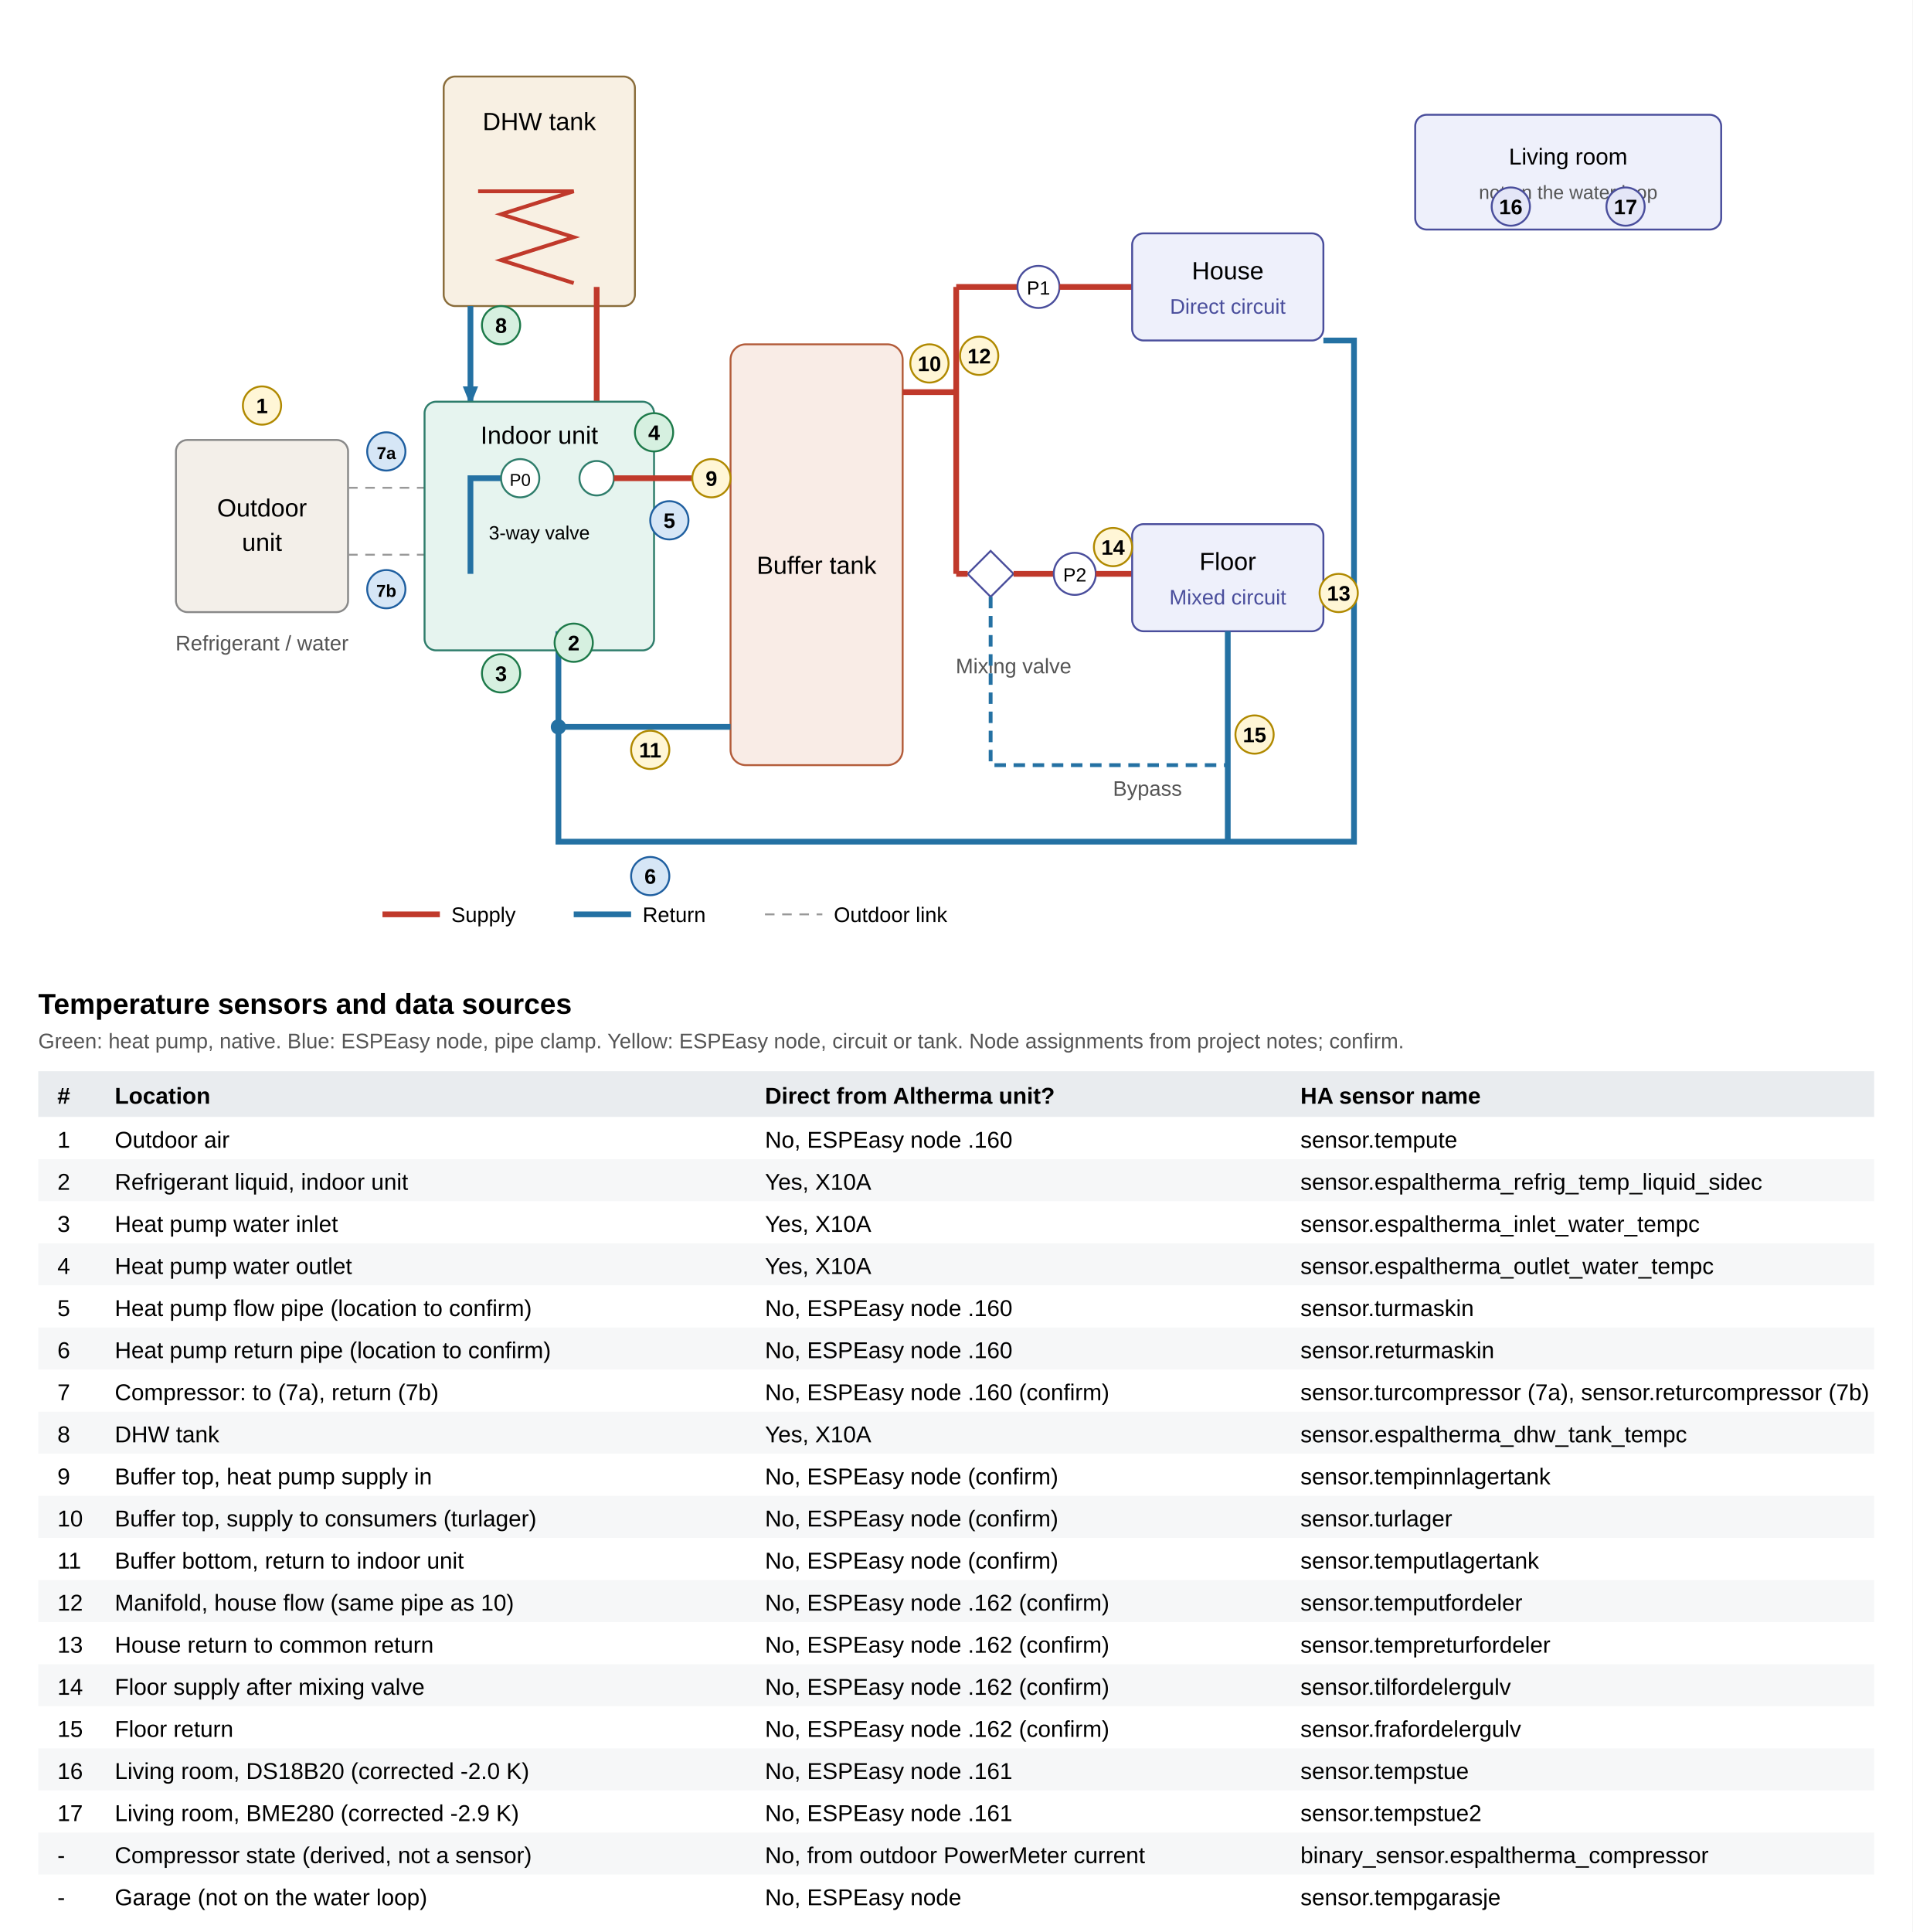
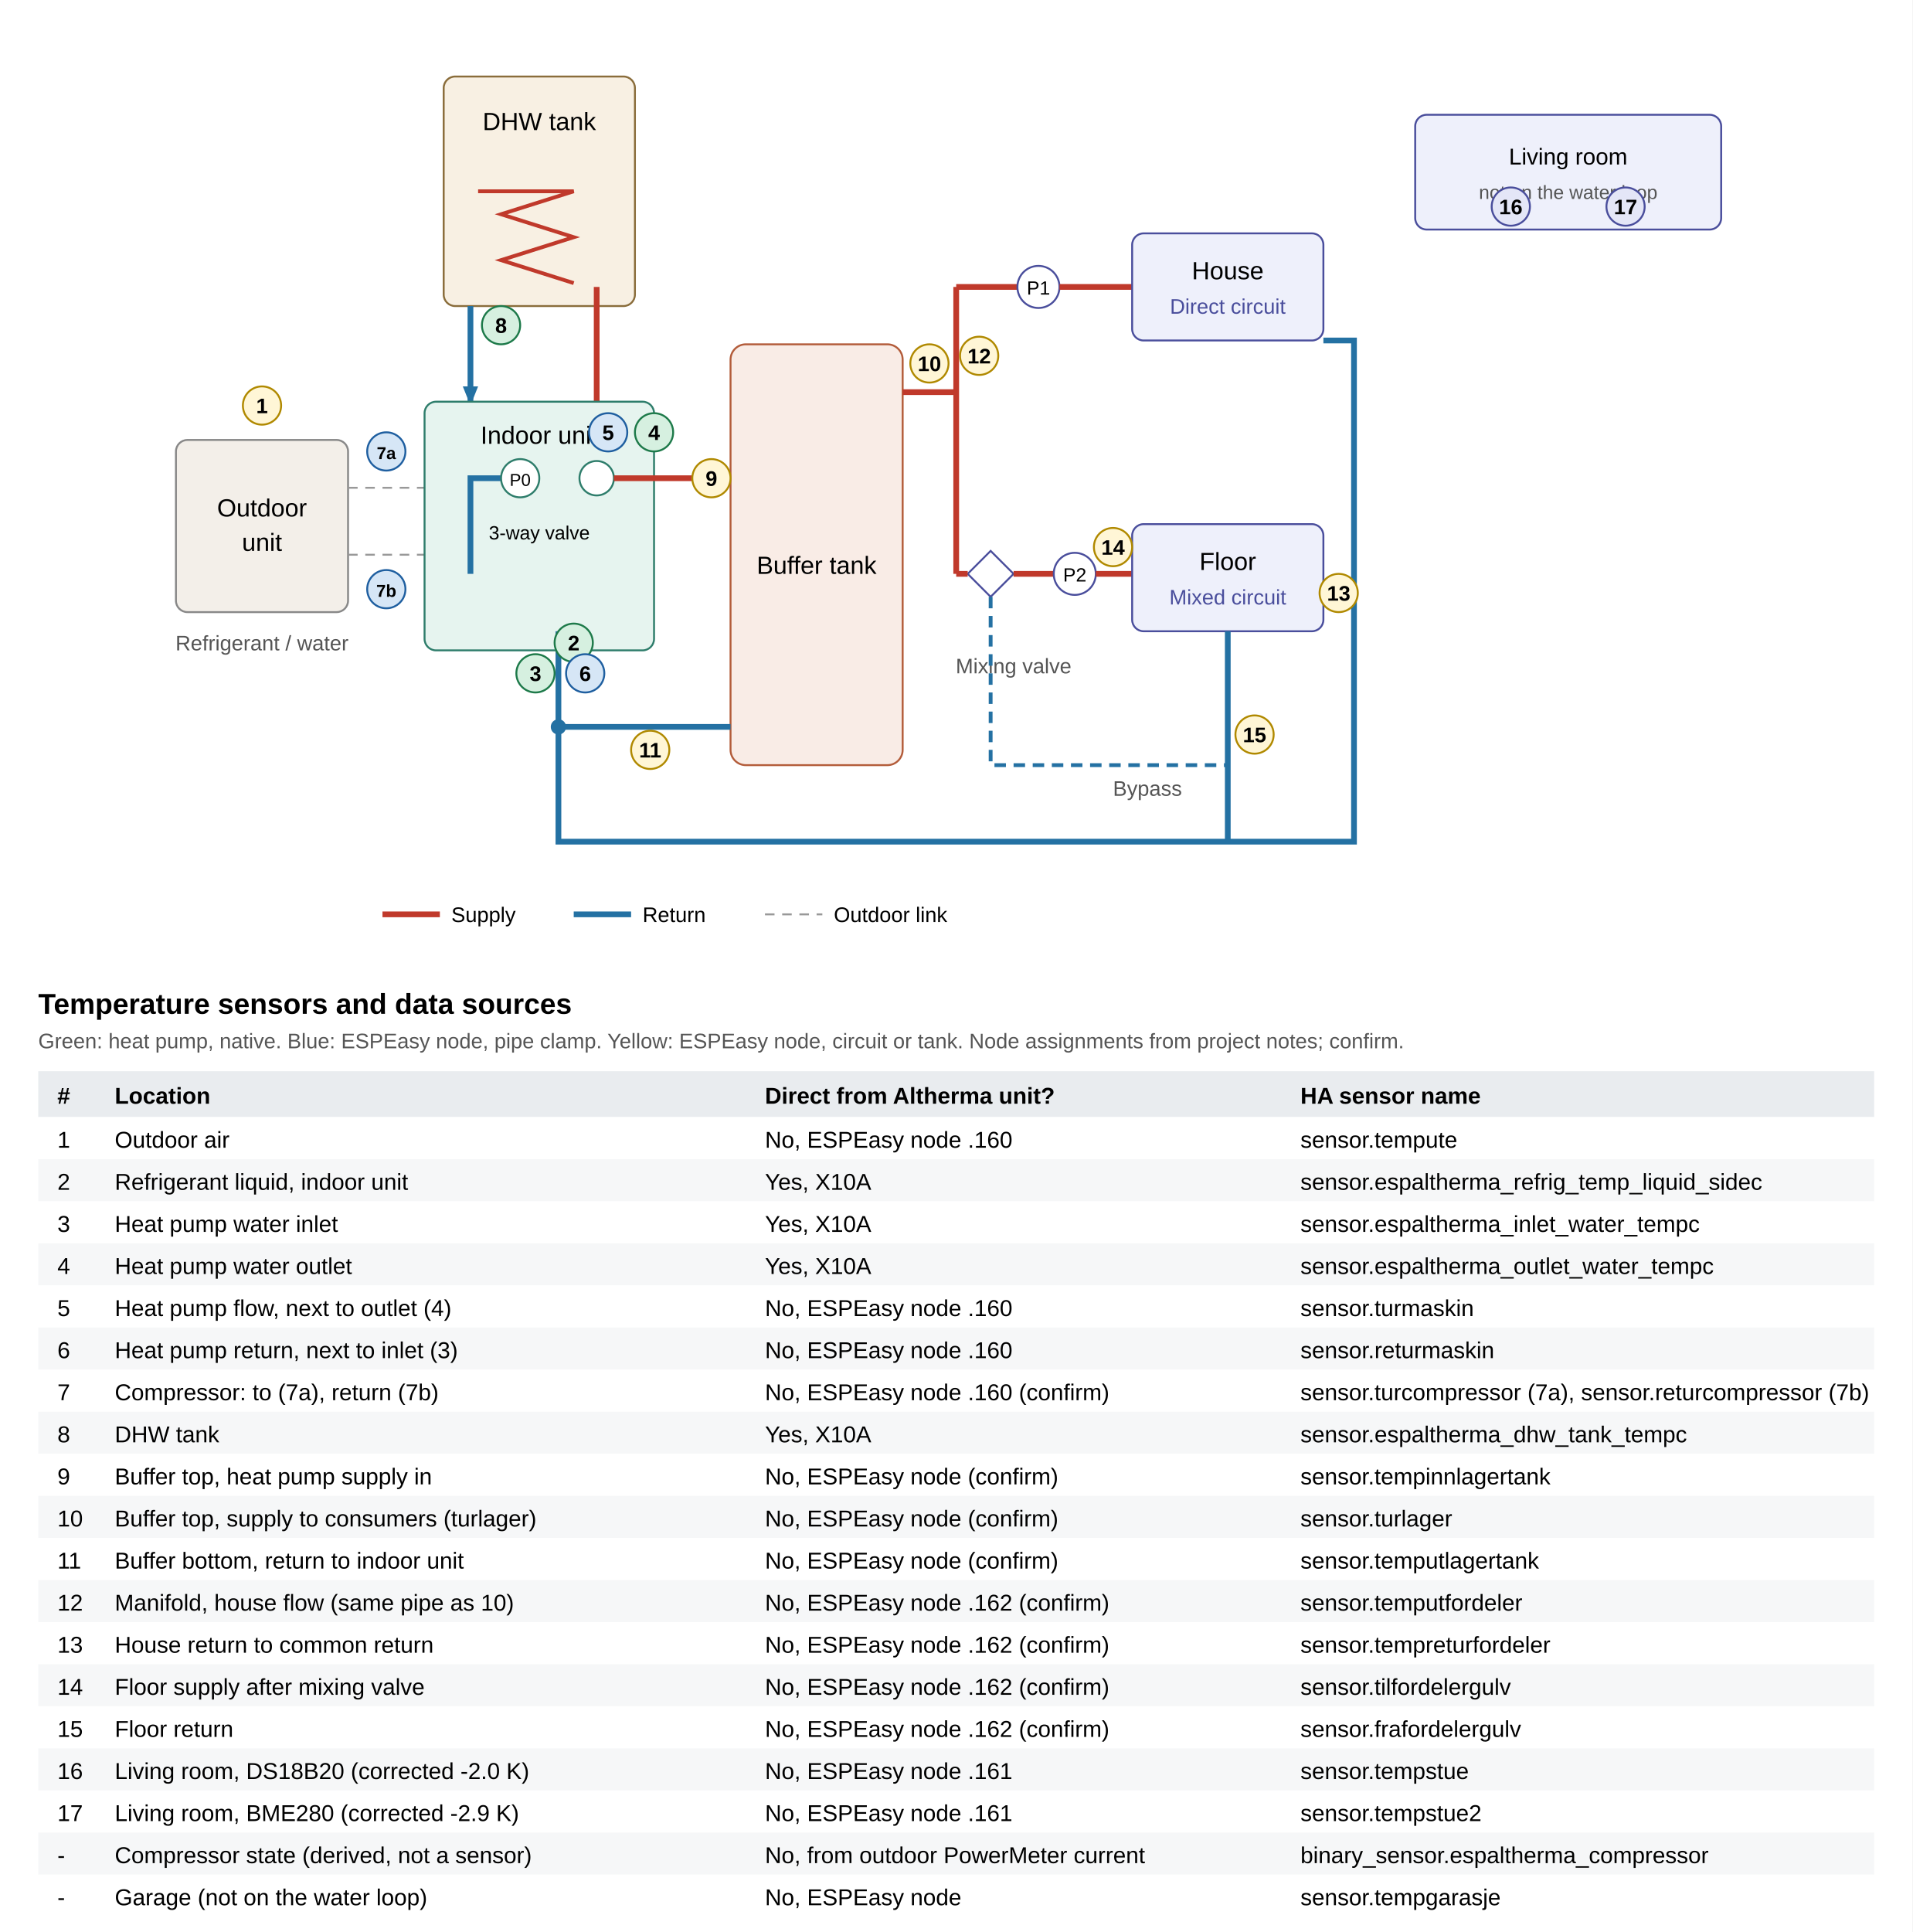
<svg xmlns="http://www.w3.org/2000/svg" viewBox="0 0 1000 1010" width="1000" height="1010" font-family="Segoe UI, Arial, sans-serif">
  <rect width="1000" height="1010" fill="#ffffff" />
  <rect x="92" y="230" width="90" height="90" rx="6" fill="#f3efe9" stroke="#888" />
  <text x="137" y="270" text-anchor="middle" font-size="13">Outdoor</text>
  <text x="137" y="288" text-anchor="middle" font-size="13">unit</text>
  <line x1="182" y1="255" x2="222" y2="255" stroke="#999" stroke-dasharray="5 4" />
  <line x1="182" y1="290" x2="222" y2="290" stroke="#999" stroke-dasharray="5 4" />
  <text x="137" y="340" text-anchor="middle" font-size="11" fill="#555">Refrigerant / water</text>
  <rect x="232" y="40" width="100" height="120" rx="6" fill="#f8f0e3" stroke="#8a6d3b" />
  <text x="282" y="68" text-anchor="middle" font-size="13">DHW tank</text>
  <path d="M250 100 H300 L262 112 L300 124 L262 136 L300 148" fill="none" stroke="#c0392b" stroke-width="2" />
  <path d="M312 245 V150" stroke="#c0392b" stroke-width="3" fill="none" />
  <path d="M246 160 V210" stroke="#2471a3" stroke-width="3" fill="none" />
  <polygon points="246,212 242,202 250,202" fill="#2471a3" />
  <rect x="222" y="210" width="120" height="130" rx="6" fill="#e6f4ef" stroke="#2e7d6b" />
  <text x="282" y="232" text-anchor="middle" font-size="13">Indoor unit</text>
  <path d="M246 300 V250 H262" stroke="#2471a3" stroke-width="3" fill="none" />
  <circle cx="272" cy="250" r="10" fill="#ffffff" stroke="#2e7d6b" />
  <text x="272" y="254" text-anchor="middle" font-size="9">P0</text>
  <circle cx="312" cy="250" r="9" fill="#ffffff" stroke="#2e7d6b" />
  <text x="282" y="282" text-anchor="middle" font-size="10">3-way valve</text>
  <path d="M292 380 V330" stroke="#2471a3" stroke-width="3" fill="none" />
  <circle cx="292" cy="380" r="4" fill="#2471a3" />
  <path d="M321 250 H382" stroke="#c0392b" stroke-width="3" fill="none" />
  <rect x="382" y="180" width="90" height="220" rx="8" fill="#f9ece6" stroke="#b35c3a" />
  <text x="427" y="300" text-anchor="middle" font-size="13">Buffer tank</text>
  <path d="M382 380 H292" stroke="#2471a3" stroke-width="3" fill="none" />
  <path d="M472 205 H500" stroke="#c0392b" stroke-width="3" fill="none" />
  <path d="M500 150 V300" stroke="#c0392b" stroke-width="3" fill="none" />
  <path d="M500 150 H532" stroke="#c0392b" stroke-width="3" fill="none" />
  <circle cx="543" cy="150" r="11" fill="#ffffff" stroke="#4a4e9c" />
  <text x="543" y="154" text-anchor="middle" font-size="10">P1</text>
  <path d="M554 150 H592" stroke="#c0392b" stroke-width="3" fill="none" />
  <polygon points="518,288 530,300 518,312 506,300" fill="#ffffff" stroke="#4a4e9c" />
  <path d="M500 300 H506" stroke="#c0392b" stroke-width="3" fill="none" />
  <path d="M530 300 H551" stroke="#c0392b" stroke-width="3" fill="none" />
  <circle cx="562" cy="300" r="11" fill="#ffffff" stroke="#4a4e9c" />
  <text x="562" y="304" text-anchor="middle" font-size="10">P2</text>
  <path d="M573 300 H592" stroke="#c0392b" stroke-width="3" fill="none" />
  <text x="530" y="352" text-anchor="middle" font-size="11" fill="#555">Mixing valve</text>
  <path d="M518 312 V400 H642" stroke="#2471a3" stroke-width="2" stroke-dasharray="6 4" fill="none" />
  <text x="600" y="416" text-anchor="middle" font-size="11" fill="#555">Bypass</text>
  <rect x="592" y="122" width="100" height="56" rx="6" fill="#eef0fb" stroke="#4a4e9c" />
  <text x="642" y="146" text-anchor="middle" font-size="13">House</text>
  <text x="642" y="164" text-anchor="middle" font-size="11" fill="#4a4e9c">Direct circuit</text>
  <path d="M692 178 H708 V440 H292 V380" stroke="#2471a3" stroke-width="3" fill="none" />
  <rect x="592" y="274" width="100" height="56" rx="6" fill="#eef0fb" stroke="#4a4e9c" />
  <text x="642" y="298" text-anchor="middle" font-size="13">Floor</text>
  <text x="642" y="316" text-anchor="middle" font-size="11" fill="#4a4e9c">Mixed circuit</text>
  <path d="M642 330 V440" stroke="#2471a3" stroke-width="3" fill="none" />
  <rect x="740" y="60" width="160" height="60" rx="6" fill="#eef0fb" stroke="#4a4e9c" />
  <text x="820" y="86" text-anchor="middle" font-size="12">Living room</text>
  <text x="820" y="104" text-anchor="middle" font-size="10" fill="#555">not on the water loop</text>
  <path d="M200 478 H230" stroke="#c0392b" stroke-width="3" />
  <text x="236" y="482" font-size="11">Supply</text>
  <path d="M300 478 H330" stroke="#2471a3" stroke-width="3" />
  <text x="336" y="482" font-size="11">Return</text>
  <line x1="400" y1="478" x2="430" y2="478" stroke="#999" stroke-dasharray="5 4" />
  <text x="436" y="482" font-size="11">Outdoor link</text>
  <g font-size="11" font-weight="bold" text-anchor="middle">
    <circle cx="137" cy="212" r="10" fill="#fff6d6" stroke="#b08900" />
    <text x="137" y="216">1</text>
    <circle cx="300" cy="336" r="10" fill="#d6f0e0" stroke="#1e7a4a" />
    <text x="300" y="340">2</text>
-     <circle cx="262" cy="352" r="10" fill="#d6f0e0" stroke="#1e7a4a" />
-     <text x="262" y="356">3</text>
+     <circle cx="280" cy="352" r="10" fill="#d6f0e0" stroke="#1e7a4a" />
+     <text x="280" y="356">3</text>
    <circle cx="342" cy="226" r="10" fill="#d6f0e0" stroke="#1e7a4a" />
    <text x="342" y="230">4</text>
-     <circle cx="350" cy="272" r="10" fill="#d6e6f6" stroke="#1f5fa0" />
-     <text x="350" y="276">5</text>
-     <circle cx="340" cy="458" r="10" fill="#d6e6f6" stroke="#1f5fa0" />
-     <text x="340" y="462">6</text>
+     <circle cx="318" cy="226" r="10" fill="#d6e6f6" stroke="#1f5fa0" />
+     <text x="318" y="230">5</text>
+     <circle cx="306" cy="352" r="10" fill="#d6e6f6" stroke="#1f5fa0" />
+     <text x="306" y="356">6</text>
    <circle cx="202" cy="236" r="10" fill="#d6e6f6" stroke="#1f5fa0" />
    <text x="202" y="240" font-size="9">7a</text>
    <circle cx="202" cy="308" r="10" fill="#d6e6f6" stroke="#1f5fa0" />
    <text x="202" y="312" font-size="9">7b</text>
    <circle cx="262" cy="170" r="10" fill="#d6f0e0" stroke="#1e7a4a" />
    <text x="262" y="174">8</text>
    <circle cx="372" cy="250" r="10" fill="#fff6d6" stroke="#b08900" />
    <text x="372" y="254">9</text>
    <circle cx="486" cy="190" r="10" fill="#fff6d6" stroke="#b08900" />
    <text x="486" y="194">10</text>
    <circle cx="340" cy="392" r="10" fill="#fff6d6" stroke="#b08900" />
    <text x="340" y="396">11</text>
    <circle cx="512" cy="186" r="10" fill="#fff6d6" stroke="#b08900" />
    <text x="512" y="190">12</text>
    <circle cx="700" cy="310" r="10" fill="#fff6d6" stroke="#b08900" />
    <text x="700" y="314">13</text>
    <circle cx="582" cy="286" r="10" fill="#fff6d6" stroke="#b08900" />
    <text x="582" y="290">14</text>
    <circle cx="656" cy="384" r="10" fill="#fff6d6" stroke="#b08900" />
    <text x="656" y="388">15</text>
    <circle cx="790" cy="108" r="10" fill="#e4e6f7" stroke="#4a4e9c" />
    <text x="790" y="112">16</text>
    <circle cx="850" cy="108" r="10" fill="#e4e6f7" stroke="#4a4e9c" />
    <text x="850" y="112">17</text>
  </g>
  <text x="20" y="530" font-size="15" font-weight="bold">Temperature sensors and data sources</text>
  <text x="20" y="548" font-size="11" fill="#555">Green: heat pump, native. Blue: ESPEasy node, pipe clamp. Yellow: ESPEasy node, circuit or tank. Node assignments from project notes; confirm.</text>
  <rect x="20" y="560" width="960" height="24" fill="#e9ecef" />
  <text x="30" y="577" font-size="12" font-weight="bold">#</text>
  <text x="60" y="577" font-size="12" font-weight="bold">Location</text>
  <text x="400" y="577" font-size="12" font-weight="bold">Direct from Altherma unit?</text>
  <text x="680" y="577" font-size="12" font-weight="bold">HA sensor name</text>
  <g font-size="12">
    <rect x="20" y="584" width="960" height="22" fill="#ffffff" />
    <text x="30" y="600">1</text>
    <text x="60" y="600">Outdoor air</text>
    <text x="400" y="600">No, ESPEasy node .160</text>
    <text x="680" y="600">sensor.tempute</text>
    <rect x="20" y="606" width="960" height="22" fill="#f6f7f8" />
    <text x="30" y="622">2</text>
    <text x="60" y="622">Refrigerant liquid, indoor unit</text>
    <text x="400" y="622">Yes, X10A</text>
    <text x="680" y="622">sensor.espaltherma_refrig_temp_liquid_sidec</text>
    <rect x="20" y="628" width="960" height="22" fill="#ffffff" />
    <text x="30" y="644">3</text>
    <text x="60" y="644">Heat pump water inlet</text>
    <text x="400" y="644">Yes, X10A</text>
    <text x="680" y="644">sensor.espaltherma_inlet_water_tempc</text>
    <rect x="20" y="650" width="960" height="22" fill="#f6f7f8" />
    <text x="30" y="666">4</text>
    <text x="60" y="666">Heat pump water outlet</text>
    <text x="400" y="666">Yes, X10A</text>
    <text x="680" y="666">sensor.espaltherma_outlet_water_tempc</text>
    <rect x="20" y="672" width="960" height="22" fill="#ffffff" />
    <text x="30" y="688">5</text>
-     <text x="60" y="688">Heat pump flow pipe (location to confirm)</text>
+     <text x="60" y="688">Heat pump flow, next to outlet (4)</text>
    <text x="400" y="688">No, ESPEasy node .160</text>
    <text x="680" y="688">sensor.turmaskin</text>
    <rect x="20" y="694" width="960" height="22" fill="#f6f7f8" />
    <text x="30" y="710">6</text>
-     <text x="60" y="710">Heat pump return pipe (location to confirm)</text>
+     <text x="60" y="710">Heat pump return, next to inlet (3)</text>
    <text x="400" y="710">No, ESPEasy node .160</text>
    <text x="680" y="710">sensor.returmaskin</text>
    <rect x="20" y="716" width="960" height="22" fill="#ffffff" />
    <text x="30" y="732">7</text>
    <text x="60" y="732">Compressor: to (7a), return (7b)</text>
    <text x="400" y="732">No, ESPEasy node .160 (confirm)</text>
    <text x="680" y="732">sensor.turcompressor (7a), sensor.returcompressor (7b)</text>
    <rect x="20" y="738" width="960" height="22" fill="#f6f7f8" />
    <text x="30" y="754">8</text>
    <text x="60" y="754">DHW tank</text>
    <text x="400" y="754">Yes, X10A</text>
    <text x="680" y="754">sensor.espaltherma_dhw_tank_tempc</text>
    <rect x="20" y="760" width="960" height="22" fill="#ffffff" />
    <text x="30" y="776">9</text>
    <text x="60" y="776">Buffer top, heat pump supply in</text>
    <text x="400" y="776">No, ESPEasy node (confirm)</text>
    <text x="680" y="776">sensor.tempinnlagertank</text>
    <rect x="20" y="782" width="960" height="22" fill="#f6f7f8" />
    <text x="30" y="798">10</text>
    <text x="60" y="798">Buffer top, supply to consumers (turlager)</text>
    <text x="400" y="798">No, ESPEasy node (confirm)</text>
    <text x="680" y="798">sensor.turlager</text>
    <rect x="20" y="804" width="960" height="22" fill="#ffffff" />
    <text x="30" y="820">11</text>
    <text x="60" y="820">Buffer bottom, return to indoor unit</text>
    <text x="400" y="820">No, ESPEasy node (confirm)</text>
    <text x="680" y="820">sensor.temputlagertank</text>
    <rect x="20" y="826" width="960" height="22" fill="#f6f7f8" />
    <text x="30" y="842">12</text>
    <text x="60" y="842">Manifold, house flow (same pipe as 10)</text>
    <text x="400" y="842">No, ESPEasy node .162 (confirm)</text>
    <text x="680" y="842">sensor.temputfordeler</text>
    <rect x="20" y="848" width="960" height="22" fill="#ffffff" />
    <text x="30" y="864">13</text>
    <text x="60" y="864">House return to common return</text>
    <text x="400" y="864">No, ESPEasy node .162 (confirm)</text>
    <text x="680" y="864">sensor.tempreturfordeler</text>
    <rect x="20" y="870" width="960" height="22" fill="#f6f7f8" />
    <text x="30" y="886">14</text>
    <text x="60" y="886">Floor supply after mixing valve</text>
    <text x="400" y="886">No, ESPEasy node .162 (confirm)</text>
    <text x="680" y="886">sensor.tilfordelergulv</text>
    <rect x="20" y="892" width="960" height="22" fill="#ffffff" />
    <text x="30" y="908">15</text>
    <text x="60" y="908">Floor return</text>
    <text x="400" y="908">No, ESPEasy node .162 (confirm)</text>
    <text x="680" y="908">sensor.frafordelergulv</text>
    <rect x="20" y="914" width="960" height="22" fill="#f6f7f8" />
    <text x="30" y="930">16</text>
    <text x="60" y="930">Living room, DS18B20 (corrected -2.0 K)</text>
    <text x="400" y="930">No, ESPEasy node .161</text>
    <text x="680" y="930">sensor.tempstue</text>
    <rect x="20" y="936" width="960" height="22" fill="#ffffff" />
    <text x="30" y="952">17</text>
    <text x="60" y="952">Living room, BME280 (corrected -2.9 K)</text>
    <text x="400" y="952">No, ESPEasy node .161</text>
    <text x="680" y="952">sensor.tempstue2</text>
    <rect x="20" y="958" width="960" height="22" fill="#f6f7f8" />
    <text x="30" y="974">-</text>
    <text x="60" y="974">Compressor state (derived, not a sensor)</text>
    <text x="400" y="974">No, from outdoor PowerMeter current</text>
    <text x="680" y="974">binary_sensor.espaltherma_compressor</text>
    <rect x="20" y="980" width="960" height="22" fill="#ffffff" />
    <text x="30" y="996">-</text>
    <text x="60" y="996">Garage (not on the water loop)</text>
    <text x="400" y="996">No, ESPEasy node</text>
    <text x="680" y="996">sensor.tempgarasje</text>
  </g>
</svg>
